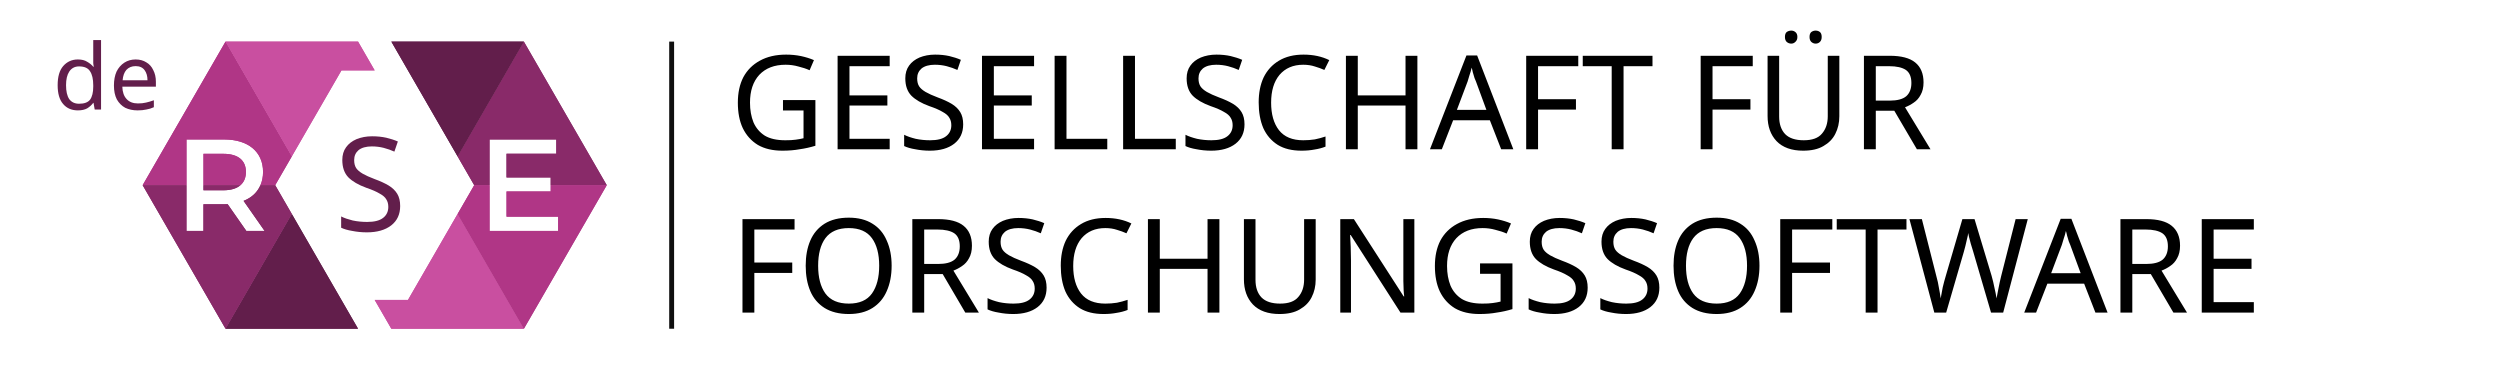
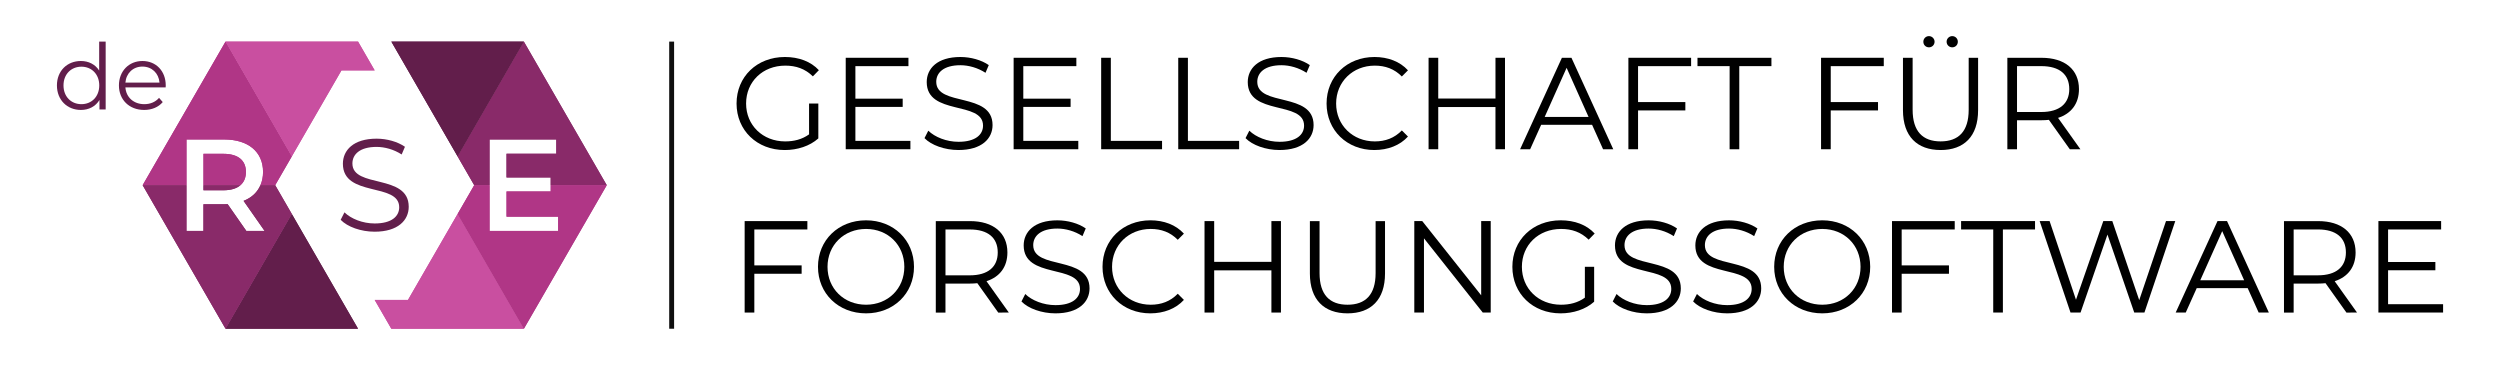
<svg xmlns="http://www.w3.org/2000/svg" id="svg4769" version="1.1" viewBox="0 0 135 20" height="20mm" width="135mm">
  <defs id="defs4763" />
-   <g transform="translate(0,-277)" id="layer1">
-     <g id="g5591">
-       <path style="opacity:1;fill:#c94fa0;fill-opacity:1;fill-rule:nonzero;stroke:none;stroke-width:0.265;stroke-linecap:butt;stroke-linejoin:round;stroke-miterlimit:4;stroke-dasharray:none;stroke-dashoffset:0;stroke-opacity:0.941;paint-order:stroke markers fill" d="m 24.71,288.555 -2.68,4.643 h -1.796 l 0.898,1.555 h 5.29e-4 7.157 z" id="path4669" />
-       <path style="opacity:1;fill:#b03686;fill-opacity:1;fill-rule:nonzero;stroke:none;stroke-width:0.265;stroke-linecap:butt;stroke-linejoin:round;stroke-miterlimit:4;stroke-dasharray:none;stroke-dashoffset:0;stroke-opacity:0.941;paint-order:stroke markers fill" d="m 12.179,279.247 -4.476,7.753 h 2.367 v -2.469 h 2.032 c 1.298,0 2.103,0.663 2.103,1.756 0,0.264 -0.05,0.502 -0.141,0.713 h 0.796 l 0.898,-1.555 z m -1.192,6.06 v 1.693 h 1.998 c 0.194,-0.169 0.295,-0.41 0.295,-0.713 0,-0.621 -0.416,-0.981 -1.221,-0.981 z" id="path4663" />
-       <path style="opacity:1;fill:#621e4b;fill-opacity:1;fill-rule:nonzero;stroke:none;stroke-width:0.265;stroke-linecap:butt;stroke-linejoin:round;stroke-miterlimit:4;stroke-dasharray:none;stroke-dashoffset:0;stroke-opacity:0.941;paint-order:stroke markers fill" d="m 15.757,288.555 -3.579,6.198 h 7.157 z" id="path4665" />
-       <path style="opacity:1;fill:#c94fa0;fill-opacity:1;fill-rule:nonzero;stroke:none;stroke-width:0.265;stroke-linecap:butt;stroke-linejoin:round;stroke-miterlimit:4;stroke-dasharray:none;stroke-dashoffset:0;stroke-opacity:0.941;paint-order:stroke markers fill" d="m 12.179,279.247 3.578,6.198 2.681,-4.643 h 1.795 l -0.898,-1.555 z" id="path4671" />
-       <path style="opacity:1;fill:#892a69;fill-opacity:1;fill-rule:nonzero;stroke:none;stroke-width:0.265;stroke-linecap:butt;stroke-linejoin:round;stroke-miterlimit:4;stroke-dasharray:none;stroke-dashoffset:0;stroke-opacity:0.941;paint-order:stroke markers fill" d="m 7.703,287 4.476,7.753 3.579,-6.198 -0.898,-1.555 h -0.796 c -0.167,0.386 -0.477,0.678 -0.911,0.847 l 1.136,1.623 h -0.988 l -1.009,-1.446 c -0.064,0.007 -0.127,0.007 -0.191,0.007 h -1.115 v 1.439 h -0.917 v -2.47 z m 3.284,0 v 0.275 h 1.072 c 0.413,0 0.721,-0.098 0.926,-0.275 z" id="path4673" />
-       <path style="opacity:1;fill:#892a69;fill-opacity:1;fill-rule:nonzero;stroke:none;stroke-width:0.265;stroke-linecap:butt;stroke-linejoin:round;stroke-miterlimit:4;stroke-dasharray:none;stroke-dashoffset:0;stroke-opacity:0.941;paint-order:stroke markers fill" d="m 28.288,279.247 -3.579,6.198 0.898,1.555 h 0.828 v -2.469 h 3.605 v 0.769 h -2.688 v 1.284 h 2.385 v 0.416 h 3.027 z" id="path4667" />
-       <path style="opacity:1;fill:#b03686;fill-opacity:1;fill-rule:nonzero;stroke:none;stroke-width:0.265;stroke-linecap:butt;stroke-linejoin:round;stroke-miterlimit:4;stroke-dasharray:none;stroke-dashoffset:0;stroke-opacity:0.941;paint-order:stroke markers fill" d="m 25.608,287 -0.898,1.555 3.579,6.198 4.476,-7.753 h -3.027 v 0.339 h -2.385 v 1.362 h 2.787 v 0.769 h -3.704 v -2.47 z" id="path4675" />
-       <path style="opacity:1;fill:#621e4b;fill-opacity:1;fill-rule:nonzero;stroke:none;stroke-width:0.265;stroke-linecap:butt;stroke-linejoin:round;stroke-miterlimit:4;stroke-dasharray:none;stroke-dashoffset:0;stroke-opacity:0.941;paint-order:stroke markers fill" d="m 21.132,279.247 3.578,6.198 3.579,-6.198 z" id="path4677" />
-     </g>
-     <g id="g5644">
-       <path style="opacity:1;fill:none;fill-opacity:1;fill-rule:nonzero;stroke:#000000;stroke-width:0.265;stroke-linecap:butt;stroke-linejoin:round;stroke-miterlimit:4;stroke-dasharray:none;stroke-dashoffset:0;stroke-opacity:0.941;paint-order:stroke markers fill" d="M 36.269,294.753 V 279.247" id="path5435" />
-       <text xml:space="preserve" style="font-style:normal;font-variant:normal;font-weight:normal;font-stretch:normal;font-size:7.056px;line-height:125%;font-family:Montserrat;-inkscape-font-specification:Montserrat;text-align:start;letter-spacing:0px;word-spacing:0px;writing-mode:lr-tb;text-anchor:start;fill:#000000;fill-opacity:1;stroke:none;stroke-width:0.265px;stroke-linecap:butt;stroke-linejoin:miter;stroke-opacity:1" x="39.407" y="285.059" id="text5441">
-         <tspan id="tspan5439" x="39.407" y="285.059" style="stroke-width:0.265px">GESELLSCHAFT FÜR</tspan>
-         <tspan x="39.407" y="293.878" style="stroke-width:0.265px" id="tspan5443">FORSCHUNGSSOFTWARE</tspan>
-       </text>
-       <g id="g5624">
-         <text id="text5346" y="282.912" x="2.847" style="font-style:normal;font-variant:normal;font-weight:normal;font-stretch:normal;font-size:7.056px;line-height:125%;font-family:Montserrat;-inkscape-font-specification:Montserrat;text-align:start;letter-spacing:0px;word-spacing:0px;writing-mode:lr-tb;text-anchor:start;fill:#621e4b;fill-opacity:1;stroke:none;stroke-width:0.265px;stroke-linecap:butt;stroke-linejoin:miter;stroke-opacity:1" xml:space="preserve">
-           <tspan style="font-style:normal;font-variant:normal;font-weight:normal;font-stretch:normal;font-size:4.939px;font-family:Montserrat;-inkscape-font-specification:Montserrat;fill:#621e4b;fill-opacity:1;stroke-width:0.265px" y="282.912" x="2.847" id="tspan5344">de</tspan>
-         </text>
-         <text id="text5362" y="289.469" x="18.064" style="font-style:normal;font-variant:normal;font-weight:normal;font-stretch:normal;font-size:7.056px;line-height:125%;font-family:Montserrat;-inkscape-font-specification:Montserrat;text-align:start;letter-spacing:0px;word-spacing:0px;writing-mode:lr-tb;text-anchor:start;fill:#621e4b;fill-opacity:1;stroke:none;stroke-width:0.265px;stroke-linecap:butt;stroke-linejoin:miter;stroke-opacity:1" xml:space="preserve">
-           <tspan style="font-style:normal;font-variant:normal;font-weight:normal;font-stretch:normal;font-family:Montserrat;-inkscape-font-specification:Montserrat;fill:#621e4b;fill-opacity:1;stroke-width:0.265px" y="289.469" x="18.064" id="tspan5360">S</tspan>
-         </text>
-         <g id="g5609">
-           <path id="path5593" d="m 24.71,288.555 -2.68,4.643 h -1.796 l 0.898,1.555 h 5.29e-4 7.157 z" style="opacity:1;fill:#c94fa0;fill-opacity:1;fill-rule:nonzero;stroke:none;stroke-width:0.265;stroke-linecap:butt;stroke-linejoin:round;stroke-miterlimit:4;stroke-dasharray:none;stroke-dashoffset:0;stroke-opacity:0.941;paint-order:stroke markers fill" />
-           <path id="path5595" d="m 12.179,279.247 -4.476,7.753 h 2.367 v -2.469 h 2.032 c 1.298,0 2.103,0.663 2.103,1.756 0,0.264 -0.05,0.502 -0.141,0.713 h 0.796 l 0.898,-1.555 z m -1.192,6.06 v 1.693 h 1.998 c 0.194,-0.169 0.295,-0.41 0.295,-0.713 0,-0.621 -0.416,-0.981 -1.221,-0.981 z" style="opacity:1;fill:#b03686;fill-opacity:1;fill-rule:nonzero;stroke:none;stroke-width:0.265;stroke-linecap:butt;stroke-linejoin:round;stroke-miterlimit:4;stroke-dasharray:none;stroke-dashoffset:0;stroke-opacity:0.941;paint-order:stroke markers fill" />
-           <path id="path5597" d="m 15.757,288.555 -3.579,6.198 h 7.157 z" style="opacity:1;fill:#621e4b;fill-opacity:1;fill-rule:nonzero;stroke:none;stroke-width:0.265;stroke-linecap:butt;stroke-linejoin:round;stroke-miterlimit:4;stroke-dasharray:none;stroke-dashoffset:0;stroke-opacity:0.941;paint-order:stroke markers fill" />
-           <path id="path5599" d="m 12.179,279.247 3.578,6.198 2.681,-4.643 h 1.795 l -0.898,-1.555 z" style="opacity:1;fill:#c94fa0;fill-opacity:1;fill-rule:nonzero;stroke:none;stroke-width:0.265;stroke-linecap:butt;stroke-linejoin:round;stroke-miterlimit:4;stroke-dasharray:none;stroke-dashoffset:0;stroke-opacity:0.941;paint-order:stroke markers fill" />
-           <path id="path5601" d="m 7.703,287 4.476,7.753 3.579,-6.198 -0.898,-1.555 h -0.796 c -0.167,0.386 -0.477,0.678 -0.911,0.847 l 1.136,1.623 h -0.988 l -1.009,-1.446 c -0.064,0.007 -0.127,0.007 -0.191,0.007 h -1.115 v 1.439 h -0.917 v -2.47 z m 3.284,0 v 0.275 h 1.072 c 0.413,0 0.721,-0.098 0.926,-0.275 z" style="opacity:1;fill:#892a69;fill-opacity:1;fill-rule:nonzero;stroke:none;stroke-width:0.265;stroke-linecap:butt;stroke-linejoin:round;stroke-miterlimit:4;stroke-dasharray:none;stroke-dashoffset:0;stroke-opacity:0.941;paint-order:stroke markers fill" />
-           <path id="path5603" d="m 28.288,279.247 -3.579,6.198 0.898,1.555 h 0.828 v -2.469 h 3.605 v 0.769 h -2.688 v 1.284 h 2.385 v 0.416 h 3.027 z" style="opacity:1;fill:#892a69;fill-opacity:1;fill-rule:nonzero;stroke:none;stroke-width:0.265;stroke-linecap:butt;stroke-linejoin:round;stroke-miterlimit:4;stroke-dasharray:none;stroke-dashoffset:0;stroke-opacity:0.941;paint-order:stroke markers fill" />
-           <path id="path5605" d="m 25.608,287 -0.898,1.555 3.579,6.198 4.476,-7.753 h -3.027 v 0.339 h -2.385 v 1.362 h 2.787 v 0.769 h -3.704 v -2.47 z" style="opacity:1;fill:#b03686;fill-opacity:1;fill-rule:nonzero;stroke:none;stroke-width:0.265;stroke-linecap:butt;stroke-linejoin:round;stroke-miterlimit:4;stroke-dasharray:none;stroke-dashoffset:0;stroke-opacity:0.941;paint-order:stroke markers fill" />
-           <path id="path5607" d="m 21.132,279.247 3.578,6.198 3.579,-6.198 z" style="opacity:1;fill:#621e4b;fill-opacity:1;fill-rule:nonzero;stroke:none;stroke-width:0.265;stroke-linecap:butt;stroke-linejoin:round;stroke-miterlimit:4;stroke-dasharray:none;stroke-dashoffset:0;stroke-opacity:0.941;paint-order:stroke markers fill" />
-         </g>
+   <g id="layer2" style="display:inline">
+     <g id="g4611">
+       <g transform="translate(0,-277)" id="g5591">
+         <path style="opacity:1;fill:#c94fa0;fill-opacity:1;fill-rule:nonzero;stroke:none;stroke-width:0.265;stroke-linecap:butt;stroke-linejoin:round;stroke-miterlimit:4;stroke-dasharray:none;stroke-dashoffset:0;stroke-opacity:0.941;paint-order:stroke markers fill" d="m 24.71,288.555 -2.68,4.643 h -1.796 l 0.898,1.555 h 5.29e-4 7.157 z" id="path4669" />
+         <path style="opacity:1;fill:#b03686;fill-opacity:1;fill-rule:nonzero;stroke:none;stroke-width:0.265;stroke-linecap:butt;stroke-linejoin:round;stroke-miterlimit:4;stroke-dasharray:none;stroke-dashoffset:0;stroke-opacity:0.941;paint-order:stroke markers fill" d="m 12.179,279.247 -4.476,7.753 h 2.367 v -2.469 h 2.032 c 1.298,0 2.103,0.663 2.103,1.756 0,0.264 -0.05,0.502 -0.141,0.713 h 0.796 l 0.898,-1.555 z m -1.192,6.06 v 1.693 h 1.998 c 0.194,-0.169 0.295,-0.41 0.295,-0.713 0,-0.621 -0.416,-0.981 -1.221,-0.981 z" id="path4663" />
+         <path style="opacity:1;fill:#621e4b;fill-opacity:1;fill-rule:nonzero;stroke:none;stroke-width:0.265;stroke-linecap:butt;stroke-linejoin:round;stroke-miterlimit:4;stroke-dasharray:none;stroke-dashoffset:0;stroke-opacity:0.941;paint-order:stroke markers fill" d="m 15.757,288.555 -3.579,6.198 h 7.157 z" id="path4665" />
+         <path style="opacity:1;fill:#c94fa0;fill-opacity:1;fill-rule:nonzero;stroke:none;stroke-width:0.265;stroke-linecap:butt;stroke-linejoin:round;stroke-miterlimit:4;stroke-dasharray:none;stroke-dashoffset:0;stroke-opacity:0.941;paint-order:stroke markers fill" d="m 12.179,279.247 3.578,6.198 2.681,-4.643 h 1.795 l -0.898,-1.555 z" id="path4671" />
+         <path style="opacity:1;fill:#892a69;fill-opacity:1;fill-rule:nonzero;stroke:none;stroke-width:0.265;stroke-linecap:butt;stroke-linejoin:round;stroke-miterlimit:4;stroke-dasharray:none;stroke-dashoffset:0;stroke-opacity:0.941;paint-order:stroke markers fill" d="m 7.703,287 4.476,7.753 3.579,-6.198 -0.898,-1.555 h -0.796 c -0.167,0.386 -0.477,0.678 -0.911,0.847 l 1.136,1.623 h -0.988 l -1.009,-1.446 c -0.064,0.007 -0.127,0.007 -0.191,0.007 h -1.115 v 1.439 h -0.917 v -2.47 z m 3.284,0 v 0.275 h 1.072 c 0.413,0 0.721,-0.098 0.926,-0.275 z" id="path4673" />
+         <path style="opacity:1;fill:#892a69;fill-opacity:1;fill-rule:nonzero;stroke:none;stroke-width:0.265;stroke-linecap:butt;stroke-linejoin:round;stroke-miterlimit:4;stroke-dasharray:none;stroke-dashoffset:0;stroke-opacity:0.941;paint-order:stroke markers fill" d="m 28.288,279.247 -3.579,6.198 0.898,1.555 h 0.828 v -2.469 h 3.605 v 0.769 h -2.688 v 1.284 h 2.385 v 0.416 h 3.027 z" id="path4667" />
+         <path style="opacity:1;fill:#b03686;fill-opacity:1;fill-rule:nonzero;stroke:none;stroke-width:0.265;stroke-linecap:butt;stroke-linejoin:round;stroke-miterlimit:4;stroke-dasharray:none;stroke-dashoffset:0;stroke-opacity:0.941;paint-order:stroke markers fill" d="m 25.608,287 -0.898,1.555 3.579,6.198 4.476,-7.753 h -3.027 v 0.339 h -2.385 v 1.362 h 2.787 v 0.769 h -3.704 v -2.47 z" id="path4675" />
+         <path style="opacity:1;fill:#621e4b;fill-opacity:1;fill-rule:nonzero;stroke:none;stroke-width:0.265;stroke-linecap:butt;stroke-linejoin:round;stroke-miterlimit:4;stroke-dasharray:none;stroke-dashoffset:0;stroke-opacity:0.941;paint-order:stroke markers fill" d="m 21.132,279.247 3.578,6.198 3.579,-6.198 z" id="path4677" />
      </g>
+       <g id="text5346" style="font-style:normal;font-variant:normal;font-weight:normal;font-stretch:normal;font-size:7.056px;line-height:125%;font-family:Montserrat;-inkscape-font-specification:Montserrat;text-align:start;letter-spacing:0px;word-spacing:0px;writing-mode:lr-tb;text-anchor:start;fill:#621e4b;fill-opacity:1;stroke:none;stroke-width:0.265px;stroke-linecap:butt;stroke-linejoin:miter;stroke-opacity:1" aria-label="de">
+         <path id="path4576" style="font-style:normal;font-variant:normal;font-weight:normal;font-stretch:normal;font-size:4.939px;font-family:Montserrat;-inkscape-font-specification:Montserrat;fill:#621e4b;fill-opacity:1;stroke-width:0.265px" d="m 5.355,2.247 v 1.561 C 5.138,3.472 4.783,3.294 4.368,3.294 c -0.741,0 -1.294,0.533 -1.294,1.319 0,0.785 0.553,1.324 1.294,1.324 0.43,0 0.79,-0.188 1.003,-0.538 V 5.912 H 5.706 V 2.247 Z M 4.397,5.625 c -0.553,0 -0.968,-0.405 -0.968,-1.012 0,-0.607 0.415,-1.012 0.968,-1.012 0.548,0 0.963,0.405 0.963,1.012 0,0.607 -0.415,1.012 -0.963,1.012 z" />
+         <path id="path4578" style="font-style:normal;font-variant:normal;font-weight:normal;font-stretch:normal;font-size:4.939px;font-family:Montserrat;-inkscape-font-specification:Montserrat;fill:#621e4b;fill-opacity:1;stroke-width:0.265px" d="m 8.95,4.613 c 0,-0.78 -0.528,-1.319 -1.259,-1.319 -0.731,0 -1.269,0.548 -1.269,1.319 0,0.77 0.553,1.324 1.363,1.324 0.41,0 0.77,-0.148 1.003,-0.425 L 8.589,5.284 C 8.392,5.512 8.11,5.625 7.794,5.625 c -0.568,0 -0.983,-0.361 -1.022,-0.904 h 2.173 c 0,-0.04 0.005,-0.079 0.005,-0.109 z M 7.69,3.595 c 0.509,0 0.879,0.356 0.924,0.864 H 6.772 C 6.816,3.951 7.186,3.595 7.69,3.595 Z" />
+       </g>
+       <g id="text5362" style="font-style:normal;font-variant:normal;font-weight:normal;font-stretch:normal;font-size:7.056px;line-height:125%;font-family:Montserrat;-inkscape-font-specification:Montserrat;text-align:start;letter-spacing:0px;word-spacing:0px;writing-mode:lr-tb;text-anchor:start;fill:#621e4b;fill-opacity:1;stroke:none;stroke-width:0.265px;stroke-linecap:butt;stroke-linejoin:miter;stroke-opacity:1" aria-label="S">
+         <path id="path4573" style="font-style:normal;font-variant:normal;font-weight:normal;font-stretch:normal;font-family:Montserrat;-inkscape-font-specification:Montserrat;fill:#621e4b;fill-opacity:1;stroke-width:0.265px" d="m 20.23,12.512 c 1.263,0 1.841,-0.621 1.841,-1.348 0,-1.799 -3.041,-0.981 -3.041,-2.335 0,-0.494 0.402,-0.896 1.305,-0.896 0.437,0 0.931,0.134 1.355,0.409 L 21.867,7.926 C 21.472,7.651 20.893,7.488 20.336,7.488 c -1.256,0 -1.82,0.628 -1.82,1.355 0,1.827 3.041,0.995 3.041,2.349 0,0.487 -0.402,0.875 -1.326,0.875 -0.649,0 -1.277,-0.254 -1.63,-0.6 L 18.396,11.87 c 0.367,0.381 1.094,0.642 1.834,0.642 z" />
+       </g>
+       <path style="opacity:1;fill:#c94fa0;fill-opacity:1;fill-rule:nonzero;stroke:none;stroke-width:0.265;stroke-linecap:butt;stroke-linejoin:round;stroke-miterlimit:4;stroke-dasharray:none;stroke-dashoffset:0;stroke-opacity:0.941;paint-order:stroke markers fill" d="m 24.71,11.555 -2.68,4.643 h -1.796 l 0.898,1.555 h 5.29e-4 7.157 z" id="path5593" />
+       <path style="opacity:1;fill:#b03686;fill-opacity:1;fill-rule:nonzero;stroke:none;stroke-width:0.265;stroke-linecap:butt;stroke-linejoin:round;stroke-miterlimit:4;stroke-dasharray:none;stroke-dashoffset:0;stroke-opacity:0.941;paint-order:stroke markers fill" d="M 12.179,2.247 7.703,10 h 2.367 v -2.469 h 2.032 c 1.298,0 2.103,0.663 2.103,1.756 0,0.264 -0.05,0.502 -0.141,0.713 h 0.796 l 0.898,-1.555 z m -1.192,6.06 v 1.693 h 1.998 c 0.194,-0.169 0.295,-0.41 0.295,-0.713 0,-0.621 -0.416,-0.981 -1.221,-0.981 z" id="path5595" />
+       <path style="opacity:1;fill:#621e4b;fill-opacity:1;fill-rule:nonzero;stroke:none;stroke-width:0.265;stroke-linecap:butt;stroke-linejoin:round;stroke-miterlimit:4;stroke-dasharray:none;stroke-dashoffset:0;stroke-opacity:0.941;paint-order:stroke markers fill" d="m 15.757,11.555 -3.579,6.198 h 7.157 z" id="path5597" />
+       <path style="opacity:1;fill:#c94fa0;fill-opacity:1;fill-rule:nonzero;stroke:none;stroke-width:0.265;stroke-linecap:butt;stroke-linejoin:round;stroke-miterlimit:4;stroke-dasharray:none;stroke-dashoffset:0;stroke-opacity:0.941;paint-order:stroke markers fill" d="m 12.179,2.247 3.578,6.198 2.681,-4.643 h 1.795 l -0.898,-1.555 z" id="path5599" />
+       <path style="opacity:1;fill:#892a69;fill-opacity:1;fill-rule:nonzero;stroke:none;stroke-width:0.265;stroke-linecap:butt;stroke-linejoin:round;stroke-miterlimit:4;stroke-dasharray:none;stroke-dashoffset:0;stroke-opacity:0.941;paint-order:stroke markers fill" d="m 7.703,10 4.476,7.753 3.579,-6.198 -0.898,-1.555 h -0.796 c -0.167,0.386 -0.477,0.678 -0.911,0.847 l 1.136,1.623 H 13.301 L 12.292,11.023 c -0.064,0.007 -0.127,0.007 -0.191,0.007 h -1.115 v 1.439 H 10.069 V 10 Z m 3.284,0 v 0.275 h 1.072 c 0.413,0 0.721,-0.098 0.926,-0.275 z" id="path5601" />
+       <path style="opacity:1;fill:#892a69;fill-opacity:1;fill-rule:nonzero;stroke:none;stroke-width:0.265;stroke-linecap:butt;stroke-linejoin:round;stroke-miterlimit:4;stroke-dasharray:none;stroke-dashoffset:0;stroke-opacity:0.941;paint-order:stroke markers fill" d="m 28.288,2.247 -3.579,6.198 0.898,1.555 h 0.828 v -2.469 h 3.605 v 0.769 h -2.688 v 1.284 h 2.385 v 0.416 h 3.027 z" id="path5603" />
+       <path style="opacity:1;fill:#b03686;fill-opacity:1;fill-rule:nonzero;stroke:none;stroke-width:0.265;stroke-linecap:butt;stroke-linejoin:round;stroke-miterlimit:4;stroke-dasharray:none;stroke-dashoffset:0;stroke-opacity:0.941;paint-order:stroke markers fill" d="m 25.608,10 -0.898,1.555 3.579,6.198 4.476,-7.753 h -3.027 v 0.339 h -2.385 v 1.362 h 2.787 v 0.769 H 26.436 V 10 Z" id="path5605" />
+       <path style="opacity:1;fill:#621e4b;fill-opacity:1;fill-rule:nonzero;stroke:none;stroke-width:0.265;stroke-linecap:butt;stroke-linejoin:round;stroke-miterlimit:4;stroke-dasharray:none;stroke-dashoffset:0;stroke-opacity:0.941;paint-order:stroke markers fill" d="m 21.132,2.247 3.578,6.198 3.579,-6.198 z" id="path5607" />
    </g>
  </g>
+   <g style="display:none" id="g4885">
+     <text xml:space="preserve" style="font-style:normal;font-variant:normal;font-weight:normal;font-stretch:normal;font-size:7.056px;line-height:125%;font-family:Montserrat;-inkscape-font-specification:Montserrat;text-align:end;letter-spacing:0px;word-spacing:0px;writing-mode:lr-tb;text-anchor:end;fill:#00ff00;fill-opacity:1;stroke:none;stroke-width:0.265px;stroke-linecap:butt;stroke-linejoin:miter;stroke-opacity:1" x="9.174" y="5.912" id="text4889">
+       <tspan id="tspan4887" x="9.174" y="5.912" style="font-size:4.939px;text-align:end;text-anchor:end;fill:#00ff00;fill-opacity:1;stroke:none;stroke-width:0.265px;stroke-opacity:1">de</tspan>
+     </text>
+   </g>
+   <g id="layer3" style="display:inline">
+     <g aria-label="GESELLSCHAFT FÜRFORSCHUNGSSOFTWARE" style="font-style:normal;font-variant:normal;font-weight:normal;font-stretch:normal;font-size:7.056px;line-height:125%;font-family:Montserrat;-inkscape-font-specification:Montserrat;text-align:start;letter-spacing:0px;word-spacing:0px;writing-mode:lr-tb;text-anchor:start;fill:#000000;fill-opacity:1;stroke:none;stroke-width:0.265px;stroke-linecap:butt;stroke-linejoin:miter;stroke-opacity:1" id="text5441">
+       <path d="m 43.69,7.255 c -0.381,0.275 -0.818,0.381 -1.291,0.381 -1.214,0 -2.11,-0.875 -2.11,-2.046 0,-1.178 0.896,-2.046 2.117,-2.046 0.579,0 1.072,0.169 1.489,0.579 L 44.219,3.79 C 43.782,3.318 43.133,3.078 42.385,3.078 c -1.51,0 -2.611,1.065 -2.611,2.512 0,1.446 1.101,2.512 2.603,2.512 0.684,0 1.348,-0.212 1.813,-0.628 V 5.589 h -0.501 z" style="stroke-width:0.265px" id="path4727" />
+       <path d="M 46.191,7.607 V 5.773 h 2.554 v -0.445 H 46.191 V 3.572 h 2.865 V 3.12 H 45.669 v 4.939 h 3.493 V 7.607 Z" style="stroke-width:0.265px" id="path4729" />
+       <path d="m 51.757,8.101 c 1.263,0 1.841,-0.621 1.841,-1.348 0,-1.799 -3.041,-0.981 -3.041,-2.335 0,-0.494 0.402,-0.896 1.305,-0.896 0.437,0 0.931,0.134 1.355,0.409 L 53.394,3.515 C 52.999,3.24 52.42,3.078 51.863,3.078 c -1.256,0 -1.82,0.628 -1.82,1.355 0,1.827 3.041,0.995 3.041,2.349 0,0.487 -0.402,0.875 -1.326,0.875 -0.649,0 -1.277,-0.254 -1.63,-0.6 l -0.205,0.402 c 0.367,0.381 1.094,0.642 1.834,0.642 z" style="stroke-width:0.265px" id="path4731" />
+       <path d="M 55.258,7.607 V 5.773 h 2.554 v -0.445 H 55.258 V 3.572 h 2.865 V 3.12 h -3.387 v 4.939 h 3.492 V 7.607 Z" style="stroke-width:0.265px" id="path4733" />
+       <path d="m 59.463,8.059 h 3.288 V 7.607 H 59.985 V 3.12 h -0.522 z" style="stroke-width:0.265px" id="path4735" />
+       <path d="m 63.625,8.059 h 3.288 V 7.607 H 64.147 V 3.12 h -0.522 z" style="stroke-width:0.265px" id="path4737" />
+       <path d="m 69.093,8.101 c 1.263,0 1.841,-0.621 1.841,-1.348 0,-1.799 -3.041,-0.981 -3.041,-2.335 0,-0.494 0.402,-0.896 1.305,-0.896 0.437,0 0.931,0.134 1.355,0.409 L 70.73,3.515 C 70.335,3.24 69.756,3.078 69.199,3.078 c -1.256,0 -1.82,0.628 -1.82,1.355 0,1.827 3.041,0.995 3.041,2.349 0,0.487 -0.402,0.875 -1.326,0.875 -0.649,0 -1.277,-0.254 -1.63,-0.6 l -0.205,0.402 c 0.367,0.381 1.094,0.642 1.834,0.642 z" style="stroke-width:0.265px" id="path4739" />
+       <path d="m 74.217,8.101 c 0.727,0 1.376,-0.247 1.813,-0.727 L 75.699,7.043 c -0.402,0.416 -0.896,0.593 -1.46,0.593 -1.192,0 -2.088,-0.875 -2.088,-2.046 0,-1.171 0.896,-2.046 2.088,-2.046 0.564,0 1.058,0.176 1.46,0.586 L 76.03,3.797 C 75.593,3.318 74.944,3.078 74.224,3.078 c -1.489,0 -2.589,1.065 -2.589,2.512 0,1.446 1.101,2.512 2.582,2.512 z" style="stroke-width:0.265px" id="path4741" />
+       <path d="M 80.756,3.12 V 5.321 H 77.665 V 3.12 h -0.522 v 4.939 h 0.522 V 5.78 h 3.09 v 2.279 h 0.515 V 3.12 Z" style="stroke-width:0.265px" id="path4743" />
+       <path d="M 86.566,8.059 H 87.116 L 84.858,3.12 h -0.515 l -2.258,4.939 h 0.543 L 83.222,6.74 H 85.973 Z M 83.412,6.316 84.597,3.663 85.783,6.316 Z" style="stroke-width:0.265px" id="path4745" />
+       <path d="M 91.32,3.572 V 3.12 h -3.387 v 4.939 h 0.522 V 5.963 h 2.554 V 5.512 H 88.455 V 3.572 Z" style="stroke-width:0.265px" id="path4747" />
+       <path d="m 93.399,8.059 h 0.522 V 3.572 h 1.736 V 3.12 h -3.993 v 0.452 h 1.736 z" style="stroke-width:0.265px" id="path4749" />
+       <path d="M 101.724,3.572 V 3.12 h -3.387 v 4.939 h 0.522 V 5.963 h 2.554 V 5.512 H 98.86 V 3.572 Z" style="stroke-width:0.265px" id="path4751" />
+       <path d="m 104.164,2.556 c 0.162,0 0.303,-0.127 0.303,-0.303 0,-0.169 -0.141,-0.303 -0.303,-0.303 -0.169,0 -0.303,0.134 -0.303,0.303 0,0.176 0.134,0.303 0.303,0.303 z m 1.256,0 c 0.169,0 0.303,-0.127 0.303,-0.303 0,-0.169 -0.134,-0.303 -0.303,-0.303 -0.162,0 -0.303,0.134 -0.303,0.303 0,0.176 0.141,0.303 0.303,0.303 z m -0.628,5.546 c 1.263,0 2.025,-0.734 2.025,-2.152 V 3.12 h -0.508 v 2.808 c 0,1.171 -0.55,1.707 -1.517,1.707 -0.96,0 -1.51,-0.536 -1.51,-1.707 v -2.808 h -0.522 v 2.829 c 0,1.418 0.769,2.152 2.032,2.152 z" style="stroke-width:0.265px" id="path4753" />
+       <path d="m 112.341,8.059 -1.206,-1.693 c 0.72,-0.233 1.129,-0.776 1.129,-1.552 0,-1.058 -0.762,-1.693 -2.018,-1.693 h -1.849 v 4.939 h 0.522 V 6.493 h 1.326 c 0.141,0 0.268,-0.007 0.395,-0.021 l 1.129,1.587 z m -2.11,-2.011 h -1.312 v -2.477 h 1.312 c 0.988,0 1.51,0.452 1.51,1.242 0,0.776 -0.522,1.235 -1.51,1.235 z" style="stroke-width:0.265px" id="path4755" />
+       <path d="m 43.598,12.391 v -0.452 h -3.387 v 4.939 H 40.734 v -2.095 h 2.554 V 14.331 H 40.734 v -1.94 z" style="stroke-width:0.265px" id="path4757" />
+       <path d="m 46.767,16.921 c 1.482,0 2.589,-1.065 2.589,-2.512 0,-1.446 -1.108,-2.512 -2.589,-2.512 -1.496,0 -2.596,1.072 -2.596,2.512 0,1.439 1.101,2.512 2.596,2.512 z m 0,-0.466 c -1.192,0 -2.081,-0.868 -2.081,-2.046 0,-1.178 0.889,-2.046 2.081,-2.046 1.185,0 2.067,0.868 2.067,2.046 0,1.178 -0.882,2.046 -2.067,2.046 z" style="stroke-width:0.265px" id="path4759" />
+       <path d="m 54.477,16.878 -1.206,-1.693 c 0.72,-0.233 1.129,-0.776 1.129,-1.552 0,-1.058 -0.762,-1.693 -2.018,-1.693 h -1.849 v 4.939 h 0.522 v -1.566 h 1.326 c 0.141,0 0.268,-0.007 0.395,-0.021 l 1.129,1.587 z M 52.368,14.868 h -1.312 v -2.477 h 1.312 c 0.988,0 1.51,0.452 1.51,1.242 0,0.776 -0.522,1.235 -1.51,1.235 z" style="stroke-width:0.265px" id="path4761" />
+       <path d="m 56.994,16.921 c 1.263,0 1.841,-0.621 1.841,-1.348 0,-1.799 -3.041,-0.981 -3.041,-2.335 0,-0.494 0.402,-0.896 1.305,-0.896 0.437,0 0.931,0.134 1.355,0.409 l 0.176,-0.416 c -0.395,-0.275 -0.974,-0.437 -1.531,-0.437 -1.256,0 -1.82,0.628 -1.82,1.355 0,1.827 3.041,0.995 3.041,2.349 0,0.487 -0.402,0.875 -1.326,0.875 -0.649,0 -1.277,-0.254 -1.63,-0.6 l -0.205,0.402 c 0.367,0.381 1.094,0.642 1.834,0.642 z" style="stroke-width:0.265px" id="path4763" />
+       <path d="m 62.118,16.921 c 0.727,0 1.376,-0.247 1.813,-0.727 l -0.332,-0.332 c -0.402,0.416 -0.896,0.593 -1.46,0.593 -1.192,0 -2.088,-0.875 -2.088,-2.046 0,-1.171 0.896,-2.046 2.088,-2.046 0.564,0 1.058,0.176 1.46,0.586 l 0.332,-0.332 c -0.437,-0.48 -1.087,-0.72 -1.806,-0.72 -1.489,0 -2.589,1.065 -2.589,2.512 0,1.446 1.101,2.512 2.582,2.512 z" style="stroke-width:0.265px" id="path4765" />
+       <path d="m 68.656,11.939 v 2.201 h -3.09 v -2.201 h -0.522 v 4.939 h 0.522 v -2.279 h 3.09 v 2.279 h 0.515 v -4.939 z" style="stroke-width:0.265px" id="path4767" />
+       <path d="m 72.766,16.921 c 1.263,0 2.025,-0.734 2.025,-2.152 v -2.829 h -0.508 v 2.808 c 0,1.171 -0.55,1.707 -1.517,1.707 -0.96,0 -1.51,-0.536 -1.51,-1.707 v -2.808 h -0.522 v 2.829 c 0,1.418 0.769,2.152 2.032,2.152 z" style="stroke-width:0.265px" id="path4769" />
+       <path d="m 79.984,11.939 v 4.008 L 76.802,11.939 H 76.372 v 4.939 h 0.522 v -4.008 l 3.175,4.008 h 0.43 v -4.939 z" style="stroke-width:0.265px" id="path4771" />
+       <path d="m 85.583,16.074 c -0.381,0.275 -0.818,0.381 -1.291,0.381 -1.214,0 -2.11,-0.875 -2.11,-2.046 0,-1.178 0.896,-2.046 2.117,-2.046 0.579,0 1.072,0.169 1.489,0.579 l 0.325,-0.332 c -0.437,-0.473 -1.087,-0.713 -1.834,-0.713 -1.51,0 -2.611,1.065 -2.611,2.512 0,1.446 1.101,2.512 2.603,2.512 0.684,0 1.348,-0.212 1.813,-0.628 v -1.884 h -0.501 z" style="stroke-width:0.265px" id="path4773" />
+       <path d="m 88.923,16.921 c 1.263,0 1.841,-0.621 1.841,-1.348 0,-1.799 -3.041,-0.981 -3.041,-2.335 0,-0.494 0.402,-0.896 1.305,-0.896 0.437,0 0.931,0.134 1.355,0.409 l 0.176,-0.416 c -0.395,-0.275 -0.974,-0.437 -1.531,-0.437 -1.256,0 -1.82,0.628 -1.82,1.355 0,1.827 3.041,0.995 3.041,2.349 0,0.487 -0.402,0.875 -1.326,0.875 -0.649,0 -1.277,-0.254 -1.63,-0.6 l -0.205,0.402 c 0.367,0.381 1.094,0.642 1.834,0.642 z" style="stroke-width:0.265px" id="path4775" />
+       <path d="m 93.264,16.921 c 1.263,0 1.841,-0.621 1.841,-1.348 0,-1.799 -3.041,-0.981 -3.041,-2.335 0,-0.494 0.402,-0.896 1.305,-0.896 0.437,0 0.931,0.134 1.355,0.409 l 0.176,-0.416 c -0.395,-0.275 -0.974,-0.437 -1.531,-0.437 -1.256,0 -1.82,0.628 -1.82,1.355 0,1.827 3.041,0.995 3.041,2.349 0,0.487 -0.402,0.875 -1.326,0.875 -0.649,0 -1.277,-0.254 -1.63,-0.6 l -0.205,0.402 c 0.367,0.381 1.094,0.642 1.834,0.642 z" style="stroke-width:0.265px" id="path4777" />
+       <path d="m 98.402,16.921 c 1.482,0 2.589,-1.065 2.589,-2.512 0,-1.446 -1.108,-2.512 -2.589,-2.512 -1.496,0 -2.596,1.072 -2.596,2.512 0,1.439 1.101,2.512 2.596,2.512 z m 0,-0.466 c -1.192,0 -2.081,-0.868 -2.081,-2.046 0,-1.178 0.889,-2.046 2.081,-2.046 1.185,0 2.067,0.868 2.067,2.046 0,1.178 -0.882,2.046 -2.067,2.046 z" style="stroke-width:0.265px" id="path4779" />
+       <path d="m 105.555,12.391 v -0.452 h -3.387 v 4.939 h 0.522 v -2.095 h 2.554 v -0.452 h -2.554 v -1.94 z" style="stroke-width:0.265px" id="path4781" />
+       <path d="m 107.634,16.878 h 0.522 v -4.487 h 1.736 v -0.452 h -3.993 v 0.452 h 1.736 z" style="stroke-width:0.265px" id="path4783" />
+       <path d="m 116.964,11.939 -1.446,4.269 -1.453,-4.269 h -0.487 l -1.475,4.247 -1.425,-4.247 h -0.536 l 1.665,4.939 h 0.543 l 1.453,-4.212 1.446,4.212 h 0.55 l 1.665,-4.939 z" style="stroke-width:0.265px" id="path4785" />
+       <path d="m 121.968,16.878 h 0.55 l -2.258,-4.939 h -0.515 l -2.258,4.939 h 0.543 l 0.593,-1.319 h 2.752 z m -3.154,-1.743 1.185,-2.653 1.185,2.653 z" style="stroke-width:0.265px" id="path4787" />
+       <path d="m 127.279,16.878 -1.206,-1.693 c 0.72,-0.233 1.129,-0.776 1.129,-1.552 0,-1.058 -0.762,-1.693 -2.018,-1.693 h -1.849 v 4.939 h 0.522 v -1.566 h 1.326 c 0.141,0 0.268,-0.007 0.395,-0.021 l 1.129,1.587 z m -2.11,-2.011 h -1.312 v -2.477 h 1.312 c 0.988,0 1.51,0.452 1.51,1.242 0,0.776 -0.522,1.235 -1.51,1.235 z" style="stroke-width:0.265px" id="path4789" />
+       <path d="m 128.956,16.427 v -1.834 h 2.554 v -0.445 h -2.554 v -1.757 h 2.865 v -0.452 h -3.387 v 4.939 h 3.493 v -0.452 z" style="stroke-width:0.265px" id="path4791" />
+     </g>
+     <path style="opacity:1;fill:none;fill-opacity:1;fill-rule:nonzero;stroke:#000000;stroke-width:0.265;stroke-linecap:butt;stroke-linejoin:round;stroke-miterlimit:4;stroke-dasharray:none;stroke-dashoffset:0;stroke-opacity:0.941;paint-order:stroke markers fill" d="M 36.269,17.753 V 2.247" id="path5435" />
+   </g>
+   <g style="display:none" id="g4725">
+     <text id="text4721" y="8.059" x="39.407" style="font-style:normal;font-variant:normal;font-weight:normal;font-stretch:normal;font-size:7.056px;line-height:125%;font-family:Montserrat;-inkscape-font-specification:Montserrat;text-align:start;letter-spacing:0px;word-spacing:0px;writing-mode:lr-tb;text-anchor:start;fill:#000000;fill-opacity:1;stroke:none;stroke-width:0.265px;stroke-linecap:butt;stroke-linejoin:miter;stroke-opacity:1" xml:space="preserve">
+       <tspan style="stroke-width:0.265px" y="8.059" x="39.407" id="tspan4717">GESELLSCHAFT FÜR</tspan>
+       <tspan id="tspan4719" style="stroke-width:0.265px" y="16.878" x="39.407">FORSCHUNGSSOFTWARE</tspan>
+     </text>
+     <path id="path4723" d="M 36.269,17.753 V 2.247" style="opacity:1;fill:none;fill-opacity:1;fill-rule:nonzero;stroke:#000000;stroke-width:0.265;stroke-linecap:butt;stroke-linejoin:round;stroke-miterlimit:4;stroke-dasharray:none;stroke-dashoffset:0;stroke-opacity:0.941;paint-order:stroke markers fill" />
+   </g>
+   <g id="layer4" style="display:none">
+     <path style="opacity:1;fill:#404040;fill-opacity:1;fill-rule:nonzero;stroke:#ff0000;stroke-width:0.265;stroke-linecap:butt;stroke-linejoin:round;stroke-miterlimit:4;stroke-dasharray:none;stroke-dashoffset:0;stroke-opacity:0.941;paint-order:stroke markers fill" d="M 12.179,2.247 H 1.837" id="path4640" />
+     <path style="opacity:1;fill:#404040;fill-opacity:1;fill-rule:nonzero;stroke:#ff0000;stroke-width:0.265;stroke-linecap:butt;stroke-linejoin:round;stroke-miterlimit:4;stroke-dasharray:none;stroke-dashoffset:0;stroke-opacity:0.941;paint-order:stroke markers fill" d="M 7.703,10 V 2.247" id="path4642" />
+     <path style="opacity:1;fill:#404040;fill-opacity:1;fill-rule:nonzero;stroke:#ff0000;stroke-width:0.265;stroke-linecap:butt;stroke-linejoin:round;stroke-miterlimit:4;stroke-dasharray:none;stroke-dashoffset:0;stroke-opacity:0.941;paint-order:stroke markers fill" d="m 36.269,17.753 h 77.914" id="path4796" />
+     <path style="opacity:1;fill:#404040;fill-opacity:1;fill-rule:nonzero;stroke:#ff0000;stroke-width:0.265;stroke-linecap:butt;stroke-linejoin:round;stroke-miterlimit:4;stroke-dasharray:none;stroke-dashoffset:0;stroke-opacity:0.941;paint-order:stroke markers fill" d="M 36.269,16.878 H 112.35" id="path4798" />
+     <path style="opacity:1;fill:#404040;fill-opacity:1;fill-rule:nonzero;stroke:#ff0000;stroke-width:0.265;stroke-linecap:butt;stroke-linejoin:round;stroke-miterlimit:4;stroke-dasharray:none;stroke-dashoffset:0;stroke-opacity:0.941;paint-order:stroke markers fill" d="M 32.765,10 H 36.269" id="path4800" />
+     <path id="path4802" d="m 36.269,10 h 3.505" style="opacity:1;fill:#404040;fill-opacity:1;fill-rule:nonzero;stroke:#ff0000;stroke-width:0.265;stroke-linecap:butt;stroke-linejoin:round;stroke-miterlimit:4;stroke-dasharray:none;stroke-dashoffset:0;stroke-opacity:0.941;paint-order:stroke markers fill" />
+     <path style="opacity:1;fill:#404040;fill-opacity:1;fill-rule:nonzero;stroke:#ff0000;stroke-width:0.265;stroke-linecap:butt;stroke-linejoin:round;stroke-miterlimit:4;stroke-dasharray:none;stroke-dashoffset:0;stroke-opacity:0.941;paint-order:stroke markers fill" d="M 39.775,3.144 V 16.902" id="path4804" />
+     <path style="display:inline;opacity:1;fill:#404040;fill-opacity:1;fill-rule:nonzero;stroke:#ff0000;stroke-width:0.265;stroke-linecap:butt;stroke-linejoin:round;stroke-miterlimit:4;stroke-dasharray:none;stroke-dashoffset:0;stroke-opacity:0.941;paint-order:stroke markers fill" d="m 36.269,2.247 h 77.532" id="path4644" />
+     <path style="opacity:1;fill:#404040;fill-opacity:1;fill-rule:nonzero;stroke:#ff0000;stroke-width:0.265;stroke-linecap:butt;stroke-linejoin:round;stroke-miterlimit:4;stroke-dasharray:none;stroke-dashoffset:0;stroke-opacity:0.941;paint-order:stroke markers fill" d="M 113.972,3.12 H 36.269" id="path4794" />
+   </g>
</svg>
